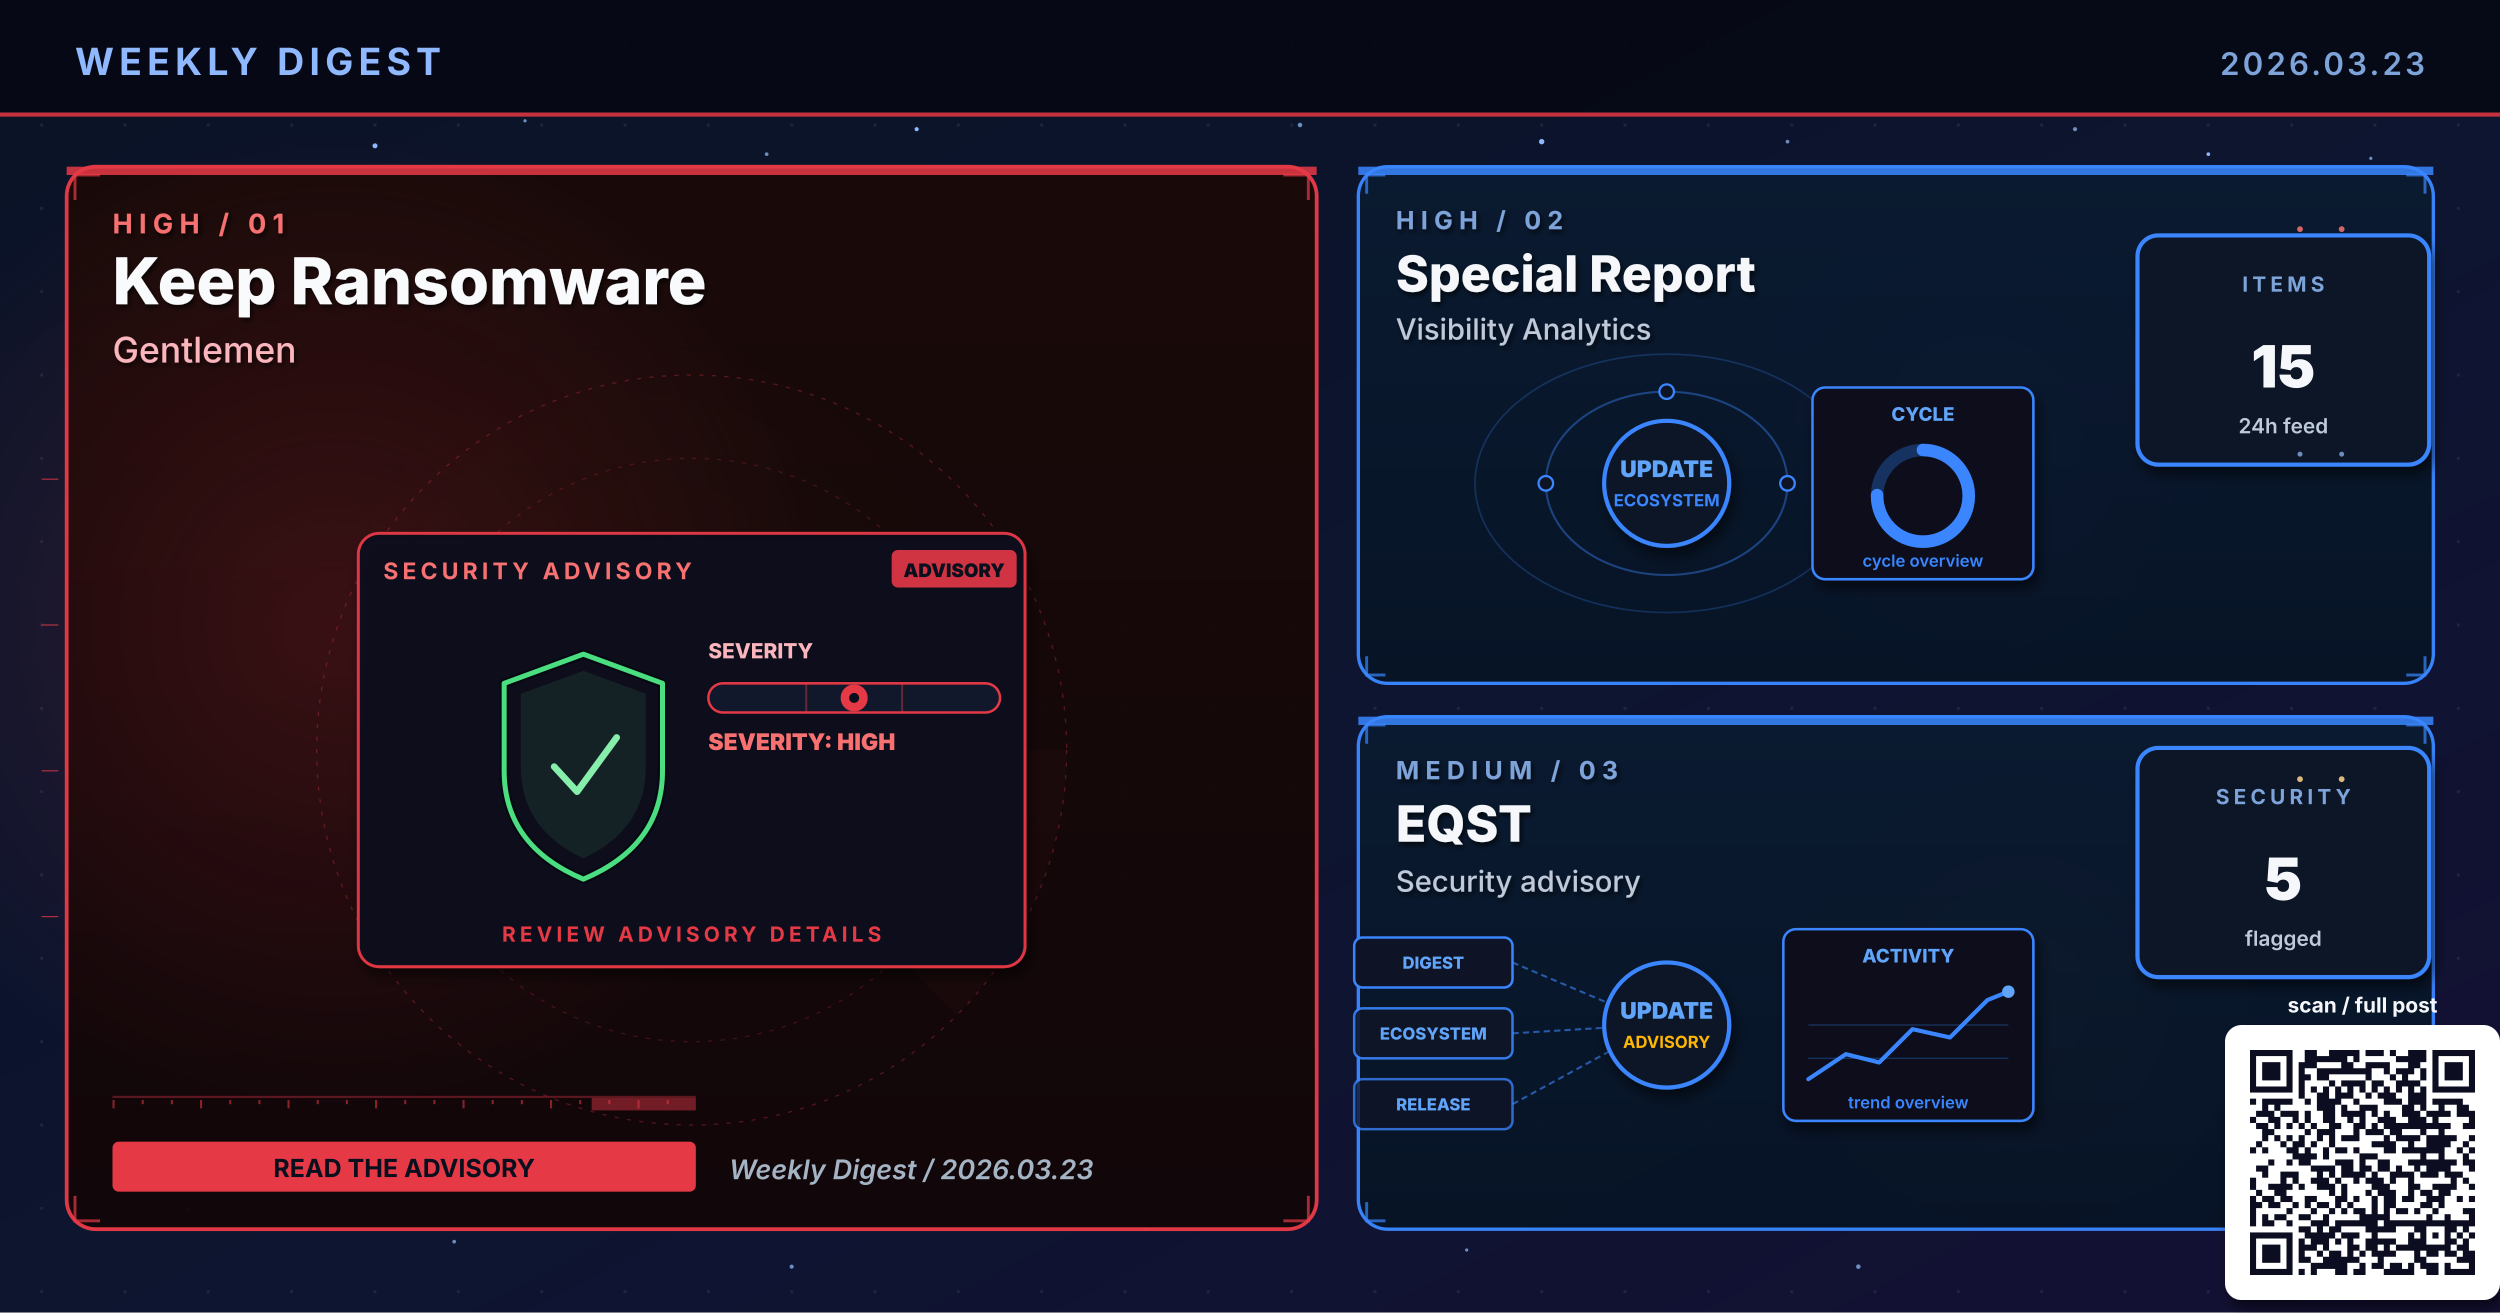
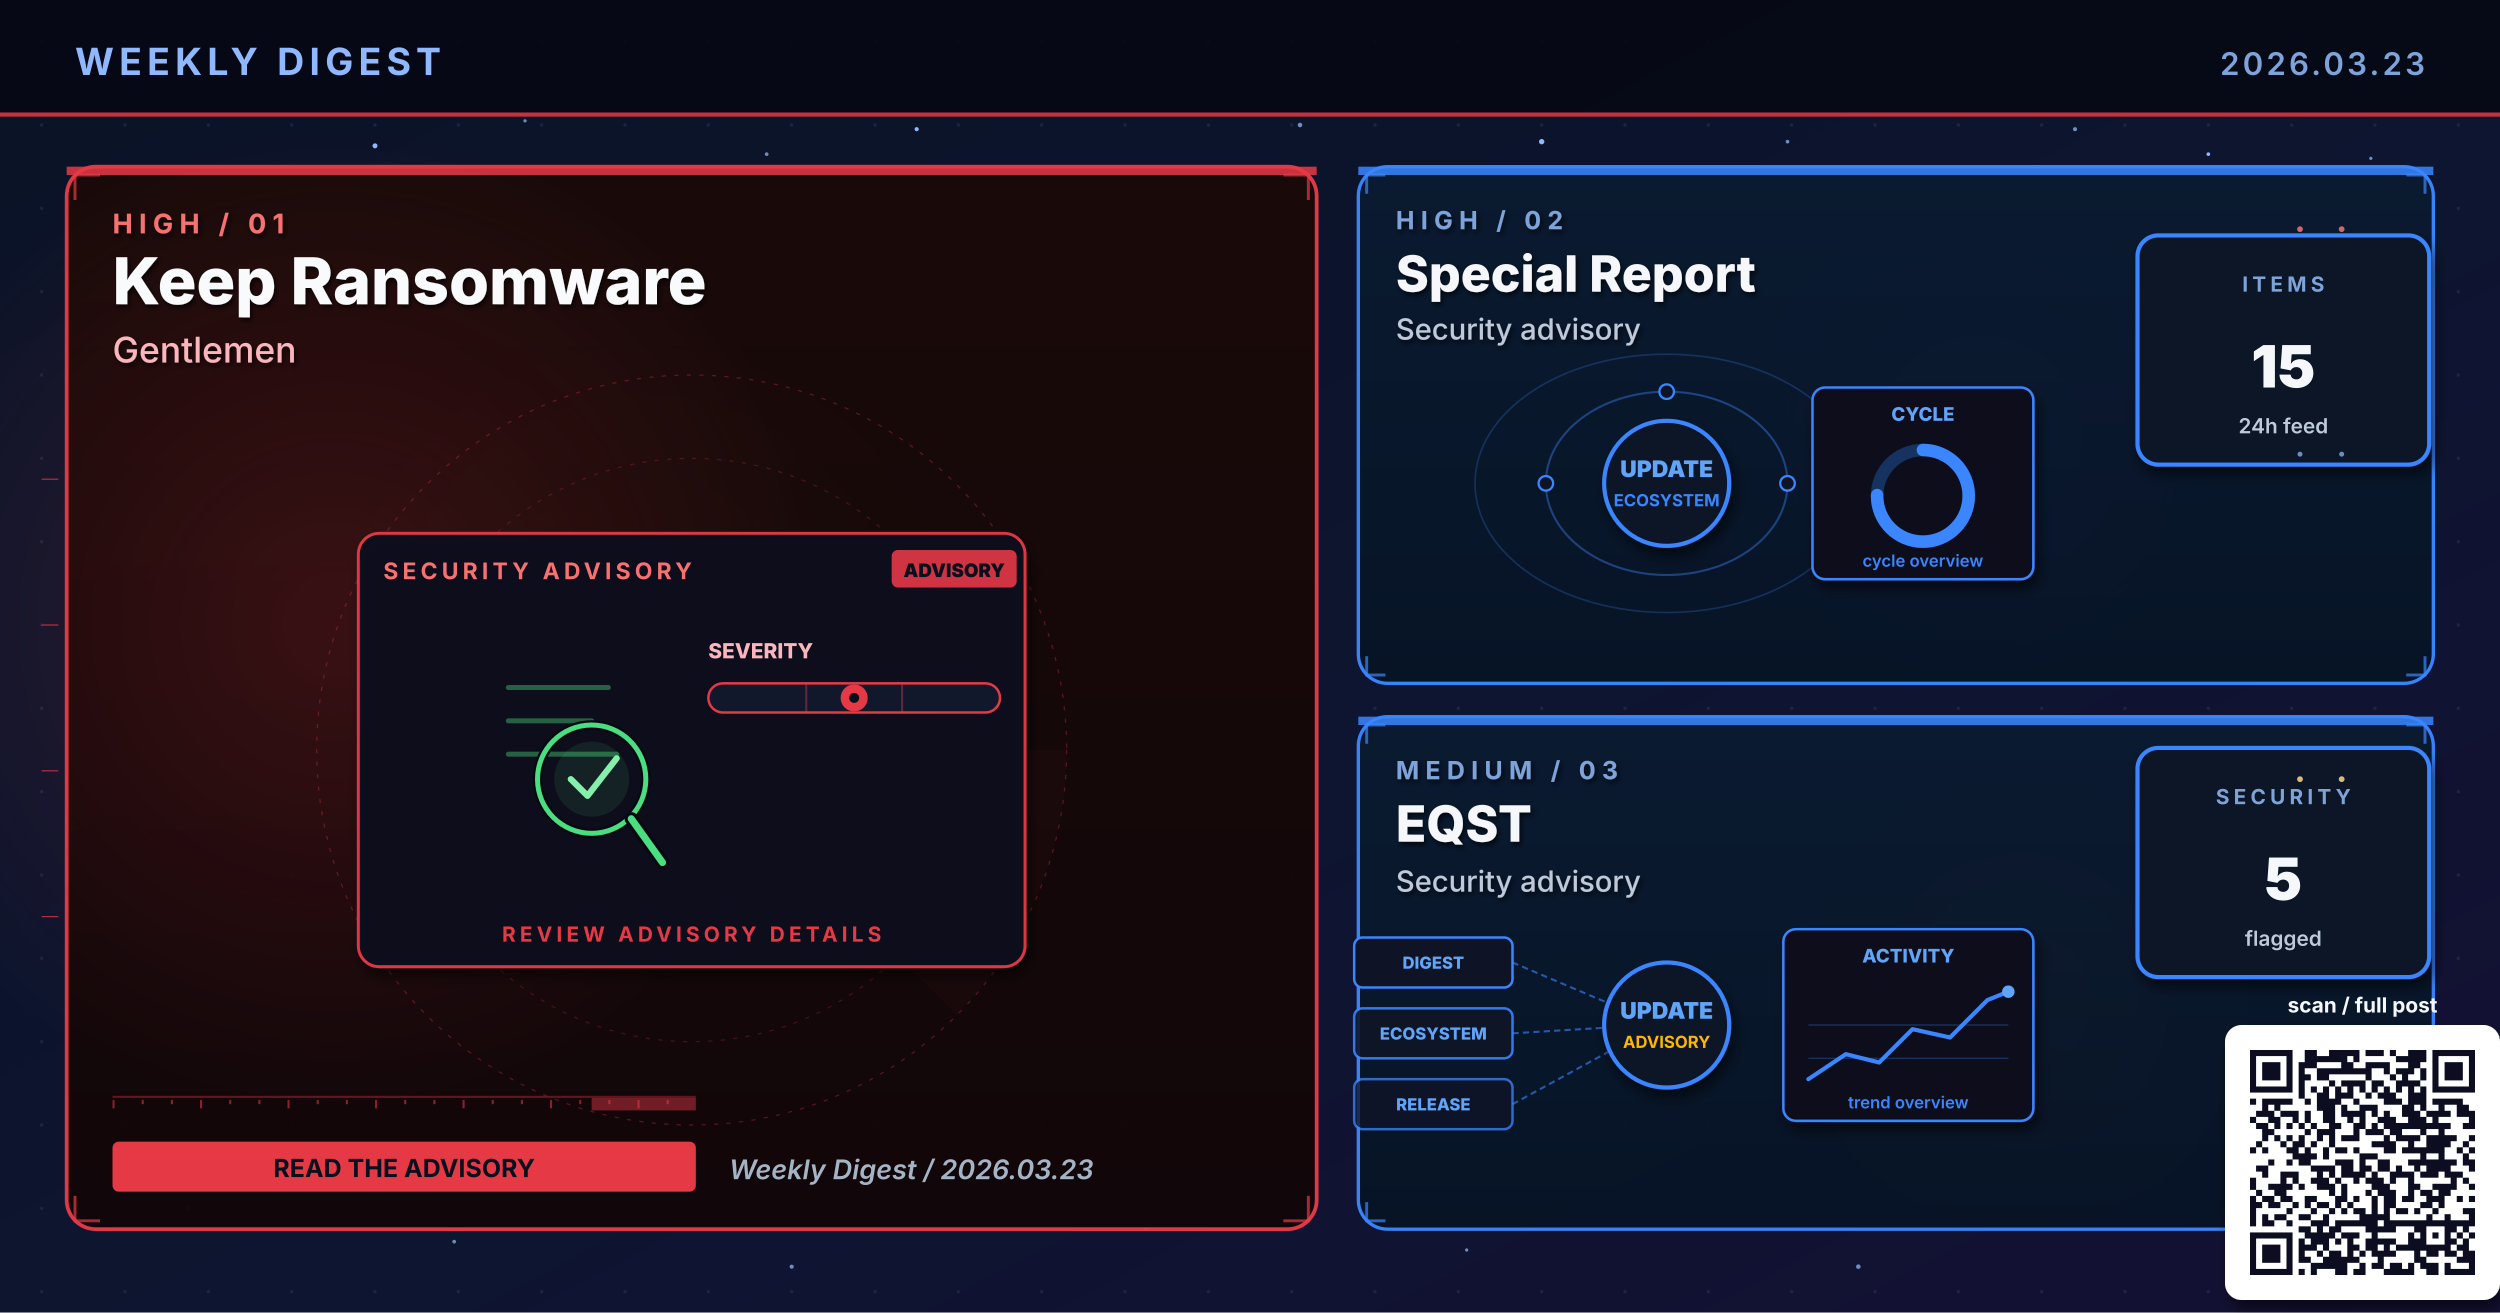
<svg xmlns="http://www.w3.org/2000/svg" viewBox="0 0 1200 630" width="1200" height="630" role="img" aria-label="Weekly digest cover 2026.03.23: Keep Ransomware, Special Report, EQST">
  <defs>
    <linearGradient id="bgSpread" x1="0%" y1="0%" x2="100%" y2="100%">
      <stop offset="0%" stop-color="#0B1326" />
      <stop offset="55%" stop-color="#0D1530" />
      <stop offset="100%" stop-color="#141034" />
    </linearGradient>
    <linearGradient id="heroPanel" x1="0%" y1="0%" x2="0%" y2="100%">
      <stop offset="0%" stop-color="#1A0A08" />
      <stop offset="100%" stop-color="#110608" />
    </linearGradient>
    <linearGradient id="heroPanelBlue" x1="0%" y1="0%" x2="0%" y2="100%">
      <stop offset="0%" stop-color="#0A1A30" />
      <stop offset="100%" stop-color="#071426" />
    </linearGradient>
    <linearGradient id="heroPanelAmber" x1="0%" y1="0%" x2="0%" y2="100%">
      <stop offset="0%" stop-color="#1A1208" />
      <stop offset="100%" stop-color="#120E06" />
    </linearGradient>
    <linearGradient id="heroPanelGreen" x1="0%" y1="0%" x2="0%" y2="100%">
      <stop offset="0%" stop-color="#08160E" />
      <stop offset="100%" stop-color="#04100A" />
    </linearGradient>
    <linearGradient id="heroPanelPurple" x1="0%" y1="0%" x2="0%" y2="100%">
      <stop offset="0%" stop-color="#110629" />
      <stop offset="100%" stop-color="#0A0418" />
    </linearGradient>
    <radialGradient id="hotRed" cx="50%" cy="50%" r="50%">
      <stop offset="0%" stop-color="#E63946" stop-opacity="0.6" />
      <stop offset="100%" stop-color="#E63946" stop-opacity="0" />
    </radialGradient>
    <radialGradient id="hotBlue" cx="50%" cy="50%" r="50%">
      <stop offset="0%" stop-color="#3A86FF" stop-opacity="0.5" />
      <stop offset="100%" stop-color="#3A86FF" stop-opacity="0" />
    </radialGradient>
    <radialGradient id="hotAmber" cx="50%" cy="50%" r="50%">
      <stop offset="0%" stop-color="#FFB703" stop-opacity="0.45" />
      <stop offset="100%" stop-color="#FFB703" stop-opacity="0" />
    </radialGradient>
    <radialGradient id="hotGreen" cx="50%" cy="50%" r="50%">
      <stop offset="0%" stop-color="#4ADE80" stop-opacity="0.45" />
      <stop offset="100%" stop-color="#4ADE80" stop-opacity="0" />
    </radialGradient>
    <radialGradient id="hotPurple" cx="50%" cy="50%" r="50%">
      <stop offset="0%" stop-color="#A78BFA" stop-opacity="0.45" />
      <stop offset="100%" stop-color="#A78BFA" stop-opacity="0" />
    </radialGradient>
    <pattern id="envGrid" x="0" y="0" width="40" height="40" patternUnits="userSpaceOnUse">
      <circle cx="20" cy="20" r="0.8" fill="#2A3256" opacity="0.55" />
    </pattern>
    <filter id="softShadow" x="-10%" y="-10%" width="130%" height="130%">
      <feGaussianBlur in="SourceAlpha" stdDeviation="3" />
      <feOffset dx="2" dy="4" />
      <feComponentTransfer>
        <feFuncA type="linear" slope="0.55" />
      </feComponentTransfer>
      <feMerge>
        <feMergeNode />
        <feMergeNode in="SourceGraphic" />
      </feMerge>
    </filter>
    <filter id="textShadow" x="-10%" y="-10%" width="130%" height="130%">
      <feGaussianBlur in="SourceAlpha" stdDeviation="1.2" />
      <feOffset dx="1" dy="1.5" />
      <feComponentTransfer>
        <feFuncA type="linear" slope="0.7" />
      </feComponentTransfer>
      <feMerge>
        <feMergeNode />
        <feMergeNode in="SourceGraphic" />
      </feMerge>
    </filter>
  </defs>
  <rect width="1200" height="630" fill="url(#bgSpread)" />
  <rect width="1200" height="630" fill="url(#envGrid)" />
  <circle cx="310" cy="310" r="160" fill="url(#hotRed)">
    <animate attributeName="opacity" values="0.6;1;0.6" dur="5.8s" repeatCount="indefinite" />
  </circle>
  <circle cx="950" cy="210" r="120" fill="url(#hotBlue)">
    <animate attributeName="opacity" values="0.45;0.85;0.45" dur="6.4s" repeatCount="indefinite" />
  </circle>
  <circle cx="970" cy="480" r="110" fill="url(#hotAmber)">
    <animate attributeName="opacity" values="0.4;0.75;0.4" dur="7.1s" repeatCount="indefinite" />
  </circle>
  <g fill="#8FB8FF">
    <circle cx="180" cy="70" r="1.2">
      <animate attributeName="opacity" values="0.2;1;0.2" dur="3.4s" repeatCount="indefinite" />
    </circle>
    <circle cx="440" cy="62" r="1">
      <animate attributeName="opacity" values="0.2;0.9;0.2" dur="4.2s" repeatCount="indefinite" />
    </circle>
    <circle cx="740" cy="68" r="1.3">
      <animate attributeName="opacity" values="0.25;1;0.25" dur="3.9s" repeatCount="indefinite" />
    </circle>
    <circle cx="1060" cy="74" r="0.9">
      <animate attributeName="opacity" values="0.2;0.85;0.2" dur="5.1s" repeatCount="indefinite" />
    </circle>
    <circle cx="90" cy="580" r="1">
      <animate attributeName="opacity" values="0.15;0.8;0.15" dur="4.7s" repeatCount="indefinite" />
    </circle>
    <circle cx="550" cy="590" r="0.8">
      <animate attributeName="opacity" values="0.2;0.75;0.2" dur="3.6s" begin="0.5s" repeatCount="indefinite" />
    </circle>
  </g>
  <g fill="#7DA3D9" opacity="0.85">
    <circle cx="252" cy="58" r="0.8">
      <animate attributeName="opacity" values="0.15;0.7;0.15" dur="4.3s" repeatCount="indefinite" />
    </circle>
    <circle cx="368" cy="74" r="0.9">
      <animate attributeName="opacity" values="0.2;0.85;0.2" dur="3.8s" begin="0.4s" repeatCount="indefinite" />
    </circle>
    <circle cx="624" cy="60" r="1.1">
      <animate attributeName="opacity" values="0.25;0.95;0.25" dur="4.5s" repeatCount="indefinite" />
    </circle>
    <circle cx="858" cy="68" r="0.9">
      <animate attributeName="opacity" values="0.2;0.8;0.2" dur="3.6s" begin="0.6s" repeatCount="indefinite" />
    </circle>
    <circle cx="996" cy="62" r="1.0">
      <animate attributeName="opacity" values="0.2;0.9;0.2" dur="4.0s" begin="0.2s" repeatCount="indefinite" />
    </circle>
    <circle cx="1138" cy="76" r="0.8">
      <animate attributeName="opacity" values="0.15;0.7;0.15" dur="5.2s" begin="0.5s" repeatCount="indefinite" />
    </circle>
    <circle cx="218" cy="596" r="0.9">
      <animate attributeName="opacity" values="0.18;0.75;0.18" dur="4.6s" begin="0.3s" repeatCount="indefinite" />
    </circle>
    <circle cx="380" cy="608" r="1.0">
      <animate attributeName="opacity" values="0.2;0.85;0.2" dur="3.9s" begin="0.7s" repeatCount="indefinite" />
    </circle>
    <circle cx="704" cy="600" r="0.8">
      <animate attributeName="opacity" values="0.18;0.7;0.18" dur="4.2s" begin="0.4s" repeatCount="indefinite" />
    </circle>
    <circle cx="892" cy="608" r="1.1">
      <animate attributeName="opacity" values="0.22;0.9;0.22" dur="4.7s" begin="0.6s" repeatCount="indefinite" />
    </circle>
    <circle cx="1078" cy="600" r="0.9">
      <animate attributeName="opacity" values="0.2;0.85;0.2" dur="3.6s" begin="0.8s" repeatCount="indefinite" />
    </circle>
  </g>
  <rect x="0" y="0" width="1200" height="56" fill="#050813" opacity="0.92" />
  <text x="36" y="36" font-family="Inter, Helvetica, Arial, sans-serif" font-size="18" font-weight="700" fill="#8FB8FF" letter-spacing="2.5">WEEKLY DIGEST</text>
  <text x="1164" y="36" font-family="Inter, Helvetica, Arial, sans-serif" font-size="15" font-weight="600" fill="#7DA3D9" letter-spacing="1.5" text-anchor="end">2026.03.23</text>
  <rect x="0" y="54" width="1200" height="2" fill="#E63946" opacity="0.85">
    <animate attributeName="opacity" values="0.4;1;0.4" dur="4.8s" repeatCount="indefinite" />
  </rect>
  <rect x="32" y="80" width="600" height="510" rx="14" ry="14" fill="url(#heroPanel)" stroke="#E63946" stroke-width="1.8" opacity="0.98" />
  <circle cx="160" cy="300" r="240" fill="url(#hotRed)" opacity="0.28" />
  <rect x="32" y="80" width="600" height="4" fill="#E63946" opacity="0.85">
    <animate attributeName="opacity" values="0.5;1;0.5" dur="3.4s" repeatCount="indefinite" />
  </rect>
  <g filter="url(#textShadow)">
    <text x="54" y="112" font-family="Inter, Helvetica, Arial, sans-serif" font-size="13" font-weight="700" fill="#F87171" letter-spacing="3">HIGH  /  01</text>
    <text x="54" y="146" font-family="Inter, Helvetica, Arial, sans-serif" font-size="31" font-weight="800" fill="#F8FAFC">Keep Ransomware</text>
    <text x="54" y="174" font-family="Inter, Helvetica, Arial, sans-serif" font-size="17" font-weight="500" fill="#FBB6BD">Gentlemen</text>
  </g>
  <g transform="translate(332,360)" opacity="0.32">
    <circle r="180" fill="none" stroke="#E63946" stroke-width="0.6" stroke-dasharray="2 4" />
    <circle r="140" fill="none" stroke="#E63946" stroke-width="0.6" stroke-dasharray="2 4" opacity="0.7" />
    <circle r="100" fill="none" stroke="#E63946" stroke-width="0.6" stroke-dasharray="2 4" opacity="0.5" />
    <g>
      <path d="M0 0 L180 0 A180 180 0 0 1 127 127 Z" fill="#E63946" opacity="0.10" />
      <animateTransform attributeName="transform" type="rotate" from="0" to="360" dur="14s" repeatCount="indefinite" />
    </g>
  </g>
  <g stroke="#E63946" stroke-width="1.4" fill="none" opacity="0.7">
    <path d="M36 96 L36 84 L48 84" />
    <path d="M616 84 L628 84 L628 96" />
    <path d="M36 574 L36 586 L48 586" />
    <path d="M616 586 L628 586 L628 574" />
  </g>
  <g>
    <rect x="54" y="526" width="280" height="1" fill="#E63946" opacity="0.35" />
    <rect x="54" y="528" width="1" height="4" fill="#E63946" opacity="0.55" />
    <rect x="68" y="528" width="1" height="2" fill="#E63946" opacity="0.55" />
    <rect x="82" y="528" width="1" height="2" fill="#E63946" opacity="0.55" />
    <rect x="96" y="528" width="1" height="4" fill="#E63946" opacity="0.55" />
    <rect x="110" y="528" width="1" height="2" fill="#E63946" opacity="0.55" />
    <rect x="124" y="528" width="1" height="2" fill="#E63946" opacity="0.55" />
    <rect x="138" y="528" width="1" height="4" fill="#E63946" opacity="0.55" />
    <rect x="152" y="528" width="1" height="2" fill="#E63946" opacity="0.55" />
    <rect x="166" y="528" width="1" height="2" fill="#E63946" opacity="0.55" />
    <rect x="180" y="528" width="1" height="4" fill="#E63946" opacity="0.55" />
    <rect x="194" y="528" width="1" height="2" fill="#E63946" opacity="0.55" />
    <rect x="208" y="528" width="1" height="2" fill="#E63946" opacity="0.55" />
    <rect x="222" y="528" width="1" height="4" fill="#E63946" opacity="0.55" />
    <rect x="236" y="528" width="1" height="2" fill="#E63946" opacity="0.55" />
    <rect x="250" y="528" width="1" height="2" fill="#E63946" opacity="0.55" />
    <rect x="264" y="528" width="1" height="4" fill="#E63946" opacity="0.55" />
    <rect x="278" y="528" width="1" height="2" fill="#E63946" opacity="0.55" />
    <rect x="292" y="528" width="1" height="2" fill="#E63946" opacity="0.55" />
    <rect x="306" y="528" width="1" height="4" fill="#E63946" opacity="0.55" />
    <rect x="320" y="528" width="1" height="2" fill="#E63946" opacity="0.55" />
    <rect x="284" y="527" width="50" height="6" fill="#E63946" opacity="0.45">
      <animate attributeName="x" values="54;284;54" dur="6.4s" repeatCount="indefinite" />
      <animate attributeName="opacity" values="0.2;0.7;0.2" dur="6.4s" repeatCount="indefinite" />
    </rect>
  </g>
  <g transform="translate(332,360)">
    <g filter="url(#softShadow)">
      <rect x="-160" y="-104" width="320" height="208" rx="10" fill="#0A0F1E" stroke="#E63946" stroke-width="1.4" opacity="0.95" />
    </g>
    <text x="-148" y="-82" font-family="Inter, Helvetica, Arial, sans-serif" font-size="11" font-weight="700" fill="#F87171" letter-spacing="2">SECURITY ADVISORY</text>
    <g transform="translate(96,-96)">
      <rect x="0" y="0" width="60" height="18" rx="3" fill="#E63946" opacity="0.9" />
      <text x="30" y="13" text-anchor="middle" font-family="Inter, monospace" font-size="9" font-weight="900" fill="#0A0F1E">ADVISORY</text>
    </g>
    <g transform="translate(-92,-46)">
-       <path d="M40 0 L78 14 L78 56 Q78 92 40 108 Q2 92 2 56 L2 14 Z" fill="none" stroke="#060912" stroke-width="4.6" stroke-linejoin="round" />
-       <path d="M40 0 L78 14 L78 56 Q78 92 40 108 Q2 92 2 56 L2 14 Z" fill="none" stroke="#4ADE80" stroke-width="2.4" stroke-linejoin="round">
+       <g stroke="#4ADE80" stroke-width="2.4" opacity="0.4" stroke-linecap="round">
+         <line x1="4" y1="16" x2="52" y2="16" />
+         <line x1="4" y1="32" x2="44" y2="32" />
+         <line x1="4" y1="48" x2="56" y2="48" />
+       </g>
+       <circle cx="44" cy="60" r="26" fill="none" stroke="#060912" stroke-width="4.6" />
+       <circle cx="44" cy="60" r="26" fill="none" stroke="#4ADE80" stroke-width="2.4">
        <animate attributeName="stroke-opacity" values="0.6;1;0.6" dur="3.2s" repeatCount="indefinite" />
-       </path>
-       <path d="M40 8 L70 19 L70 54 Q70 84 40 98 Q10 84 10 54 L10 19 Z" fill="#4ADE80" opacity="0.10" />
-       <path d="M26 54 L37 66 L56 40" fill="none" stroke="#86EFAC" stroke-width="3.2" stroke-linecap="round" stroke-linejoin="round">
+       </circle>
+       <circle cx="44" cy="60" r="18" fill="#4ADE80" opacity="0.10" />
+       <line x1="63" y1="79" x2="78" y2="100" stroke="#060912" stroke-width="6.4" stroke-linecap="round" />
+       <line x1="63" y1="79" x2="78" y2="100" stroke="#4ADE80" stroke-width="3.4" stroke-linecap="round" />
+       <path d="M34 60 L42 68 L56 50" fill="none" stroke="#86EFAC" stroke-width="3" stroke-linecap="round" stroke-linejoin="round">
        <animate attributeName="stroke-opacity" values="0.5;1;0.5" dur="2.4s" repeatCount="indefinite" />
      </path>
    </g>
    <g transform="translate(8,-44)">
      <text x="0" y="0" font-family="Inter, monospace" font-size="10" font-weight="800" fill="#FBB6BD">SEVERITY</text>
      <rect x="0" y="12" width="140" height="14" rx="7" fill="#11182B" stroke="#E63946" stroke-width="1.2" />
      <g stroke="#E63946" stroke-width="1" opacity="0.4">
        <line x1="47" y1="12" x2="47" y2="26" />
        <line x1="93" y1="12" x2="93" y2="26" />
      </g>
      <g transform="translate(70,19)">
        <circle cx="0" cy="0" r="6.5" fill="#E63946">
          <animate attributeName="opacity" values="0.7;1;0.7" dur="2.2s" repeatCount="indefinite" />
        </circle>
        <circle cx="0" cy="0" r="2.4" fill="#0A0F1E" />
      </g>
-       <text x="0" y="44" font-family="Inter, monospace" font-size="11" font-weight="900" fill="#F87171">SEVERITY: HIGH</text>
    </g>
    <text x="0" y="92" text-anchor="middle" font-family="Inter, Helvetica, Arial, sans-serif" font-size="10" font-weight="700" fill="#E63946" letter-spacing="2">REVIEW ADVISORY DETAILS</text>
  </g>
  <g transform="translate(54,548)">
    <rect x="0" y="0" width="280" height="24" rx="3" fill="#E63946" />
    <text x="140" y="17" text-anchor="middle" font-family="Inter, Helvetica, Arial, sans-serif" font-size="12" font-weight="700" fill="#0A0F1E">READ THE ADVISORY</text>
  </g>
  <text x="350" y="566" font-family="Inter, Helvetica, Arial, sans-serif" font-size="13" font-weight="600" fill="#A5B4C4" font-style="italic">Weekly Digest  /  2026.03.23</text>
  <rect x="652" y="80" width="516" height="248" rx="14" ry="14" fill="url(#heroPanelBlue)" stroke="#3A86FF" stroke-width="1.6" opacity="0.97" />
  <rect x="652" y="80" width="516" height="4" fill="#3A86FF" opacity="0.85">
    <animate attributeName="opacity" values="0.5;1;0.5" dur="4.2s" repeatCount="indefinite" />
  </rect>
  <g filter="url(#textShadow)">
    <text x="670" y="110" font-family="Inter, Helvetica, Arial, sans-serif" font-size="12" font-weight="700" fill="#7DA3D9" letter-spacing="3">HIGH  /  02</text>
    <text x="670" y="140" font-family="Inter, Helvetica, Arial, sans-serif" font-size="24" font-weight="800" fill="#F5F7FA">Special Report</text>
-     <text x="670" y="163" font-family="Inter, Helvetica, Arial, sans-serif" font-size="14" font-weight="500" fill="#BFC9D9">Visibility Analytics</text>
+     <text x="670" y="163" font-family="Inter, Helvetica, Arial, sans-serif" font-size="14" font-weight="500" fill="#BFC9D9">Security advisory</text>
  </g>
  <g stroke="#3A86FF" stroke-width="1.4" fill="none" opacity="0.7">
    <path d="M656 93 L656 84 L665 84" />
    <path d="M1155 84 L1164 84 L1164 93" />
    <path d="M656 315 L656 324 L665 324" />
    <path d="M1155 324 L1164 324 L1164 315" />
  </g>
  <g transform="translate(800,230)">
    <g fill="none" stroke="#3A86FF" opacity="0.4">
      <ellipse cx="0" cy="2" rx="58" ry="44" stroke-width="1" />
      <ellipse cx="0" cy="2" rx="92" ry="62" stroke-width="0.8" opacity="0.6" />
    </g>
    <g fill="#60A5FA">
      <circle r="3">
        <animateMotion path="M58 2 A58 44 0 1 1 -58 2 A58 44 0 1 1 58 2" dur="6s" repeatCount="indefinite" />
      </circle>
      <circle r="2.5">
        <animateMotion path="M-92 2 A92 62 0 1 0 92 2 A92 62 0 1 0 -92 2" dur="8s" repeatCount="indefinite" />
      </circle>
    </g>
    <g fill="#0E1426" stroke="#3A86FF" stroke-width="1.1">
      <circle cx="-58" cy="2" r="3.5" />
      <circle cx="58" cy="2" r="3.5" />
      <circle cx="0" cy="-42" r="3.5" />
    </g>
    <circle cx="0" cy="2" r="30" fill="#0A1326" stroke="#3A86FF" stroke-width="2" filter="url(#softShadow)">
      <animate attributeName="r" values="28;33;28" dur="3.4s" repeatCount="indefinite" />
    </circle>
    <text x="0" y="-1" text-anchor="middle" font-family="Inter, monospace" font-size="11" font-weight="900" fill="#60A5FA">UPDATE</text>
    <text x="0" y="13" text-anchor="middle" font-family="Inter, monospace" font-size="8" font-weight="700" fill="#3A86FF">ECOSYSTEM</text>
    <g transform="translate(70,-44)" filter="url(#softShadow)">
      <rect x="0" y="0" width="106" height="92" rx="6" fill="#0A0F1E" stroke="#3A86FF" stroke-width="1.2" />
      <text x="53" y="16" text-anchor="middle" font-family="Inter, monospace" font-size="9" font-weight="800" fill="#60A5FA">CYCLE</text>
      <circle cx="53" cy="52" r="22" fill="none" stroke="#3A86FF" stroke-width="6" opacity="0.3" />
      <circle cx="53" cy="52" r="22" fill="none" stroke="#3A86FF" stroke-width="6" stroke-dasharray="104 138" stroke-linecap="round" transform="rotate(-90 53 52)" />
      <text x="53" y="86" text-anchor="middle" font-family="Inter, monospace" font-size="8" font-weight="600" fill="#3A86FF">cycle overview</text>
    </g>
  </g>
  <g transform="translate(1094,168)" filter="url(#softShadow)">
    <rect x="-68" y="-55" width="140" height="110" rx="10" fill="#071426" stroke="#3A86FF" stroke-width="2" />
    <text x="2" y="-28" text-anchor="middle" font-family="Inter, Helvetica, Arial, sans-serif" font-size="10" font-weight="700" letter-spacing="2" fill="#7DA3D9">ITEMS</text>
    <text x="2" y="18" text-anchor="middle" font-family="Inter, Helvetica, Arial, sans-serif" font-size="28" font-weight="900" fill="#F5F7FA">15</text>
    <text x="2" y="40" text-anchor="middle" font-family="Inter, Helvetica, Arial, sans-serif" font-size="10" font-weight="600" fill="#BFC9D9">24h feed</text>
  </g>
  <rect x="652" y="344" width="516" height="246" rx="14" ry="14" fill="url(#heroPanelBlue)" stroke="#3A86FF" stroke-width="1.6" opacity="0.97" />
  <rect x="652" y="344" width="516" height="4" fill="#3A86FF" opacity="0.85">
    <animate attributeName="opacity" values="0.5;1;0.5" dur="4.8s" repeatCount="indefinite" />
  </rect>
  <g filter="url(#textShadow)">
    <text x="670" y="374" font-family="Inter, Helvetica, Arial, sans-serif" font-size="12" font-weight="700" fill="#7DA3D9" letter-spacing="3">MEDIUM  /  03</text>
    <text x="670" y="404" font-family="Inter, Helvetica, Arial, sans-serif" font-size="24" font-weight="800" fill="#F5F7FA">EQST</text>
    <text x="670" y="428" font-family="Inter, Helvetica, Arial, sans-serif" font-size="14" font-weight="500" fill="#BFC9D9">Security advisory</text>
  </g>
  <g stroke="#3A86FF" stroke-width="1.4" fill="none" opacity="0.7">
    <path d="M656 357 L656 348 L665 348" />
    <path d="M1155 348 L1164 348 L1164 357" />
    <path d="M656 577 L656 586 L665 586" />
    <path d="M1155 586 L1164 586 L1164 577" />
  </g>
  <g transform="translate(800,490)">
    <g font-family="Inter, monospace" font-size="8" font-weight="800">
      <g transform="translate(-150,-40)">
        <rect x="0" y="0" width="76" height="24" rx="4" fill="#0E1426" stroke="#3A86FF" stroke-width="1.2" />
        <text x="38" y="15" text-anchor="middle" fill="#60A5FA">DIGEST</text>
      </g>
      <g transform="translate(-150,-6)">
        <rect x="0" y="0" width="76" height="24" rx="4" fill="#0E1426" stroke="#3A86FF" stroke-width="1.2" opacity="0.88" />
        <text x="38" y="15" text-anchor="middle" fill="#60A5FA">ECOSYSTEM</text>
      </g>
      <g transform="translate(-150,28)">
        <rect x="0" y="0" width="76" height="24" rx="4" fill="#0E1426" stroke="#3A86FF" stroke-width="1.2" opacity="0.76" />
        <text x="38" y="15" text-anchor="middle" fill="#60A5FA">RELEASE</text>
      </g>
    </g>
    <g stroke="#3A86FF" stroke-width="1" stroke-dasharray="3 2" fill="none" opacity="0.6">
      <line x1="-74" y1="-28" x2="-8" y2="0" />
      <line x1="-74" y1="6" x2="-8" y2="2" />
      <line x1="-74" y1="40" x2="-8" y2="4" />
    </g>
    <g fill="#60A5FA">
      <circle r="2">
        <animateMotion path="M-74 -28 L-8 0" dur="2.2s" repeatCount="indefinite" />
      </circle>
      <circle r="2">
        <animateMotion path="M-74 6 L-8 2" dur="2s" begin="0.4s" repeatCount="indefinite" />
      </circle>
      <circle r="2">
        <animateMotion path="M-74 40 L-8 4" dur="2.4s" begin="0.8s" repeatCount="indefinite" />
      </circle>
    </g>
    <circle cx="0" cy="2" r="30" fill="#0A1326" stroke="#3A86FF" stroke-width="2" filter="url(#softShadow)">
      <animate attributeName="r" values="28;33;28" dur="3.4s" repeatCount="indefinite" />
    </circle>
    <text x="0" y="-1" text-anchor="middle" font-family="Inter, monospace" font-size="11" font-weight="900" fill="#60A5FA">UPDATE</text>
    <text x="0" y="13" text-anchor="middle" font-family="Inter, monospace" font-size="8" font-weight="700" fill="#FFB703">ADVISORY</text>
    <g transform="translate(56,-44)" filter="url(#softShadow)">
      <rect x="0" y="0" width="120" height="92" rx="6" fill="#0A0F1E" stroke="#3A86FF" stroke-width="1.2" />
      <text x="60" y="16" text-anchor="middle" font-family="Inter, monospace" font-size="9" font-weight="800" fill="#60A5FA">ACTIVITY</text>
      <polyline points="12,72 30,60 46,64 62,48 80,52 98,34 108,30" fill="none" stroke="#3A86FF" stroke-width="2" stroke-linecap="round" stroke-linejoin="round" />
      <circle cx="108" cy="30" r="3" fill="#60A5FA">
        <animate attributeName="opacity" values="0.5;1;0.5" dur="2s" repeatCount="indefinite" />
      </circle>
      <g stroke="#3A86FF" stroke-width="0.6" opacity="0.3">
        <line x1="12" y1="46" x2="108" y2="46" />
        <line x1="12" y1="62" x2="108" y2="62" />
      </g>
      <text x="60" y="86" text-anchor="middle" font-family="Inter, monospace" font-size="8" font-weight="600" fill="#3A86FF">trend overview</text>
    </g>
  </g>
  <g transform="translate(1094,414)" filter="url(#softShadow)">
    <rect x="-68" y="-55" width="140" height="110" rx="10" fill="#071426" stroke="#3A86FF" stroke-width="2" />
    <text x="2" y="-28" text-anchor="middle" font-family="Inter, Helvetica, Arial, sans-serif" font-size="10" font-weight="700" letter-spacing="2" fill="#7DA3D9">SECURITY</text>
    <text x="2" y="18" text-anchor="middle" font-family="Inter, Helvetica, Arial, sans-serif" font-size="28" font-weight="900" fill="#F5F7FA">5</text>
    <text x="2" y="40" text-anchor="middle" font-family="Inter, Helvetica, Arial, sans-serif" font-size="10" font-weight="600" fill="#BFC9D9">flagged</text>
  </g>
  <g opacity="0.85">
    <g fill="#F87171">
      <circle cx="1104" cy="110" r="1.4">
        <animate attributeName="opacity" values="0.2;1;0.2" dur="1.8s" repeatCount="indefinite" />
      </circle>
      <circle cx="1124" cy="110" r="1.4">
        <animate attributeName="opacity" values="0.2;1;0.2" dur="1.4s" begin="0.3s" repeatCount="indefinite" />
      </circle>
    </g>
    <g fill="#7DA3D9">
      <circle cx="1104" cy="218" r="1.2">
        <animate attributeName="opacity" values="0.2;1;0.2" dur="2s" repeatCount="indefinite" />
      </circle>
      <circle cx="1124" cy="218" r="1.2">
        <animate attributeName="opacity" values="0.2;1;0.2" dur="1.6s" begin="0.4s" repeatCount="indefinite" />
      </circle>
    </g>
    <g fill="#FFD58A">
      <circle cx="1104" cy="374" r="1.4">
        <animate attributeName="opacity" values="0.2;1;0.2" dur="1.8s" repeatCount="indefinite" />
      </circle>
      <circle cx="1124" cy="374" r="1.4">
        <animate attributeName="opacity" values="0.2;1;0.2" dur="1.6s" begin="0.3s" repeatCount="indefinite" />
      </circle>
    </g>
    <g stroke="#E63946" stroke-width="0.5" fill="none">
      <path d="M20 230 L28 230">
        <animate attributeName="stroke-opacity" values="0;0.7;0" dur="2s" repeatCount="indefinite" />
      </path>
      <path d="M20 300 L28 300">
        <animate attributeName="stroke-opacity" values="0;0.7;0" dur="2.3s" begin="0.3s" repeatCount="indefinite" />
      </path>
      <path d="M20 370 L28 370">
        <animate attributeName="stroke-opacity" values="0;0.7;0" dur="1.9s" begin="0.6s" repeatCount="indefinite" />
      </path>
      <path d="M20 440 L28 440">
        <animate attributeName="stroke-opacity" values="0;0.7;0" dur="2.1s" begin="0.9s" repeatCount="indefinite" />
      </path>
    </g>
  </g>
  <g transform="translate(1080,504)" filter="url(#softShadow)">
    <rect x="-12" y="-12" width="132" height="132" rx="8" fill="#FFFFFF" />
    <path fill="#0A1020" d="M0.0 0.0h20.432v2.919h-20.432z M26.27 0.0h5.838v2.919h-5.838z M37.946 0.0h14.595v2.919h-14.595z M55.459 0.0h8.757v2.919h-8.757z M67.135 0.0h2.919v2.919h-2.919z M75.892 0.0h8.757v2.919h-8.757z M87.568 0.0h20.432v2.919h-20.432z M0.0 2.919h2.919v2.919h-2.919z M17.514 2.919h2.919v2.919h-2.919z M26.27 2.919h20.432v2.919h-20.432z M49.622 2.919h2.919v2.919h-2.919z M70.054 2.919h14.595v2.919h-14.595z M87.568 2.919h2.919v2.919h-2.919z M105.081 2.919h2.919v2.919h-2.919z M0.0 5.838h2.919v2.919h-2.919z M5.838 5.838h8.757v2.919h-8.757z M17.514 5.838h2.919v2.919h-2.919z M23.351 5.838h8.757v2.919h-8.757z M43.784 5.838h5.838v2.919h-5.838z M55.459 5.838h11.676v2.919h-11.676z M75.892 5.838h5.838v2.919h-5.838z M87.568 5.838h2.919v2.919h-2.919z M93.405 5.838h8.757v2.919h-8.757z M105.081 5.838h2.919v2.919h-2.919z M0.0 8.757h2.919v2.919h-2.919z M5.838 8.757h8.757v2.919h-8.757z M17.514 8.757h2.919v2.919h-2.919z M23.351 8.757h2.919v2.919h-2.919z M32.108 8.757h26.27v2.919h-26.27z M64.216 8.757h2.919v2.919h-2.919z M70.054 8.757h8.757v2.919h-8.757z M81.73 8.757h2.919v2.919h-2.919z M87.568 8.757h2.919v2.919h-2.919z M93.405 8.757h8.757v2.919h-8.757z M105.081 8.757h2.919v2.919h-2.919z M0.0 11.676h2.919v2.919h-2.919z M5.838 11.676h8.757v2.919h-8.757z M17.514 11.676h2.919v2.919h-2.919z M23.351 11.676h5.838v2.919h-5.838z M32.108 11.676h5.838v2.919h-5.838z M55.459 11.676h2.919v2.919h-2.919z M67.135 11.676h2.919v2.919h-2.919z M72.973 11.676h2.919v2.919h-2.919z M81.73 11.676h2.919v2.919h-2.919z M87.568 11.676h2.919v2.919h-2.919z M93.405 11.676h8.757v2.919h-8.757z M105.081 11.676h2.919v2.919h-2.919z M0.0 14.595h2.919v2.919h-2.919z M17.514 14.595h2.919v2.919h-2.919z M23.351 14.595h2.919v2.919h-2.919z M37.946 14.595h2.919v2.919h-2.919z M43.784 14.595h11.676v2.919h-11.676z M58.378 14.595h5.838v2.919h-5.838z M70.054 14.595h11.676v2.919h-11.676z M87.568 14.595h2.919v2.919h-2.919z M105.081 14.595h2.919v2.919h-2.919z M0.0 17.514h20.432v2.919h-20.432z M23.351 17.514h2.919v2.919h-2.919z M29.189 17.514h2.919v2.919h-2.919z M35.027 17.514h2.919v2.919h-2.919z M40.865 17.514h2.919v2.919h-2.919z M46.703 17.514h2.919v2.919h-2.919z M52.541 17.514h2.919v2.919h-2.919z M58.378 17.514h2.919v2.919h-2.919z M64.216 17.514h2.919v2.919h-2.919z M70.054 17.514h2.919v2.919h-2.919z M75.892 17.514h2.919v2.919h-2.919z M81.73 17.514h2.919v2.919h-2.919z M87.568 17.514h20.432v2.919h-20.432z M23.351 20.432h2.919v2.919h-2.919z M32.108 20.432h5.838v2.919h-5.838z M40.865 20.432h8.757v2.919h-8.757z M55.459 20.432h2.919v2.919h-2.919z M61.297 20.432h8.757v2.919h-8.757z M75.892 20.432h8.757v2.919h-8.757z M0.0 23.351h2.919v2.919h-2.919z M5.838 23.351h14.595v2.919h-14.595z M26.27 23.351h2.919v2.919h-2.919z M32.108 23.351h11.676v2.919h-11.676z M49.622 23.351h2.919v2.919h-2.919z M64.216 23.351h8.757v2.919h-8.757z M75.892 23.351h8.757v2.919h-8.757z M87.568 23.351h14.595v2.919h-14.595z M5.838 26.27h2.919v2.919h-2.919z M11.676 26.27h2.919v2.919h-2.919z M32.108 26.27h8.757v2.919h-8.757z M43.784 26.27h2.919v2.919h-2.919z M52.541 26.27h8.757v2.919h-8.757z M72.973 26.27h5.838v2.919h-5.838z M81.73 26.27h2.919v2.919h-2.919z M90.486 26.27h2.919v2.919h-2.919z M99.243 26.27h5.838v2.919h-5.838z M2.919 29.189h8.757v2.919h-8.757z M14.595 29.189h8.757v2.919h-8.757z M26.27 29.189h2.919v2.919h-2.919z M35.027 29.189h5.838v2.919h-5.838z M43.784 29.189h11.676v2.919h-11.676z M58.378 29.189h2.919v2.919h-2.919z M64.216 29.189h2.919v2.919h-2.919z M72.973 29.189h8.757v2.919h-8.757z M84.649 29.189h11.676v2.919h-11.676z M99.243 29.189h8.757v2.919h-8.757z M0.0 32.108h2.919v2.919h-2.919z M8.757 32.108h5.838v2.919h-5.838z M20.432 32.108h2.919v2.919h-2.919z M26.27 32.108h2.919v2.919h-2.919z M35.027 32.108h5.838v2.919h-5.838z M46.703 32.108h2.919v2.919h-2.919z M52.541 32.108h2.919v2.919h-2.919z M61.297 32.108h8.757v2.919h-8.757z M75.892 32.108h8.757v2.919h-8.757z M87.568 32.108h2.919v2.919h-2.919z M105.081 32.108h2.919v2.919h-2.919z M2.919 35.027h5.838v2.919h-5.838z M11.676 35.027h2.919v2.919h-2.919z M17.514 35.027h2.919v2.919h-2.919z M23.351 35.027h2.919v2.919h-2.919z M29.189 35.027h2.919v2.919h-2.919z M37.946 35.027h5.838v2.919h-5.838z M49.622 35.027h5.838v2.919h-5.838z M58.378 35.027h2.919v2.919h-2.919z M64.216 35.027h32.108v2.919h-32.108z M102.162 35.027h5.838v2.919h-5.838z M5.838 37.946h5.838v2.919h-5.838z M26.27 37.946h2.919v2.919h-2.919z M32.108 37.946h8.757v2.919h-8.757z M49.622 37.946h2.919v2.919h-2.919z M55.459 37.946h8.757v2.919h-8.757z M67.135 37.946h5.838v2.919h-5.838z M81.73 37.946h2.919v2.919h-2.919z M90.486 37.946h2.919v2.919h-2.919z M5.838 40.865h2.919v2.919h-2.919z M11.676 40.865h2.919v2.919h-2.919z M17.514 40.865h2.919v2.919h-2.919z M23.351 40.865h2.919v2.919h-2.919z M32.108 40.865h2.919v2.919h-2.919z M37.946 40.865h2.919v2.919h-2.919z M43.784 40.865h8.757v2.919h-8.757z M64.216 40.865h2.919v2.919h-2.919z M70.054 40.865h11.676v2.919h-11.676z M84.649 40.865h14.595v2.919h-14.595z M105.081 40.865h2.919v2.919h-2.919z M2.919 43.784h2.919v2.919h-2.919z M14.595 43.784h2.919v2.919h-2.919z M20.432 43.784h5.838v2.919h-5.838z M29.189 43.784h2.919v2.919h-2.919z M37.946 43.784h2.919v2.919h-2.919z M58.378 43.784h11.676v2.919h-11.676z M75.892 43.784h2.919v2.919h-2.919z M84.649 43.784h11.676v2.919h-11.676z M102.162 43.784h2.919v2.919h-2.919z M0.0 46.703h2.919v2.919h-2.919z M5.838 46.703h2.919v2.919h-2.919z M17.514 46.703h5.838v2.919h-5.838z M26.27 46.703h2.919v2.919h-2.919z M35.027 46.703h2.919v2.919h-2.919z M40.865 46.703h5.838v2.919h-5.838z M49.622 46.703h2.919v2.919h-2.919z M64.216 46.703h5.838v2.919h-5.838z M72.973 46.703h20.432v2.919h-20.432z M99.243 46.703h2.919v2.919h-2.919z M105.081 46.703h2.919v2.919h-2.919z M20.432 49.622h11.676v2.919h-11.676z M35.027 49.622h2.919v2.919h-2.919z M52.541 49.622h8.757v2.919h-8.757z M81.73 49.622h2.919v2.919h-2.919z M90.486 49.622h2.919v2.919h-2.919z M102.162 49.622h2.919v2.919h-2.919z M8.757 52.541h2.919v2.919h-2.919z M17.514 52.541h2.919v2.919h-2.919z M23.351 52.541h5.838v2.919h-5.838z M40.865 52.541h8.757v2.919h-8.757z M52.541 52.541h2.919v2.919h-2.919z M61.297 52.541h5.838v2.919h-5.838z M75.892 52.541h23.351v2.919h-23.351z M102.162 52.541h5.838v2.919h-5.838z M2.919 55.459h5.838v2.919h-5.838z M29.189 55.459h11.676v2.919h-11.676z M43.784 55.459h5.838v2.919h-5.838z M52.541 55.459h5.838v2.919h-5.838z M61.297 55.459h5.838v2.919h-5.838z M70.054 55.459h2.919v2.919h-2.919z M78.811 55.459h2.919v2.919h-2.919z M84.649 55.459h11.676v2.919h-11.676z M105.081 55.459h2.919v2.919h-2.919z M5.838 58.378h2.919v2.919h-2.919z M14.595 58.378h8.757v2.919h-8.757z M32.108 58.378h2.919v2.919h-2.919z M37.946 58.378h2.919v2.919h-2.919z M43.784 58.378h11.676v2.919h-11.676z M58.378 58.378h2.919v2.919h-2.919z M67.135 58.378h11.676v2.919h-11.676z M81.73 58.378h8.757v2.919h-8.757z M93.405 58.378h8.757v2.919h-8.757z M0.0 61.297h2.919v2.919h-2.919z M14.595 61.297h2.919v2.919h-2.919z M20.432 61.297h2.919v2.919h-2.919z M29.189 61.297h8.757v2.919h-8.757z M40.865 61.297h2.919v2.919h-2.919z M49.622 61.297h2.919v2.919h-2.919z M55.459 61.297h8.757v2.919h-8.757z M67.135 61.297h2.919v2.919h-2.919z M75.892 61.297h2.919v2.919h-2.919z M96.324 61.297h2.919v2.919h-2.919z M102.162 61.297h2.919v2.919h-2.919z M0.0 64.216h2.919v2.919h-2.919z M8.757 64.216h11.676v2.919h-11.676z M23.351 64.216h2.919v2.919h-2.919z M32.108 64.216h8.757v2.919h-8.757z M43.784 64.216h2.919v2.919h-2.919z M58.378 64.216h8.757v2.919h-8.757z M75.892 64.216h5.838v2.919h-5.838z M87.568 64.216h11.676v2.919h-11.676z M105.081 64.216h2.919v2.919h-2.919z M2.919 67.135h2.919v2.919h-2.919z M11.676 67.135h5.838v2.919h-5.838z M37.946 67.135h2.919v2.919h-2.919z M43.784 67.135h2.919v2.919h-2.919z M55.459 67.135h2.919v2.919h-2.919z M61.297 67.135h8.757v2.919h-8.757z M75.892 67.135h2.919v2.919h-2.919z M81.73 67.135h5.838v2.919h-5.838z M90.486 67.135h5.838v2.919h-5.838z M0.0 70.054h2.919v2.919h-2.919z M5.838 70.054h5.838v2.919h-5.838z M14.595 70.054h5.838v2.919h-5.838z M26.27 70.054h5.838v2.919h-5.838z M40.865 70.054h5.838v2.919h-5.838z M49.622 70.054h2.919v2.919h-2.919z M58.378 70.054h2.919v2.919h-2.919z M64.216 70.054h5.838v2.919h-5.838z M72.973 70.054h5.838v2.919h-5.838z M84.649 70.054h8.757v2.919h-8.757z M99.243 70.054h2.919v2.919h-2.919z M105.081 70.054h2.919v2.919h-2.919z M0.0 72.973h5.838v2.919h-5.838z M8.757 72.973h5.838v2.919h-5.838z M20.432 72.973h2.919v2.919h-2.919z M26.27 72.973h2.919v2.919h-2.919z M32.108 72.973h5.838v2.919h-5.838z M40.865 72.973h2.919v2.919h-2.919z M46.703 72.973h2.919v2.919h-2.919z M58.378 72.973h2.919v2.919h-2.919z M64.216 72.973h5.838v2.919h-5.838z M81.73 72.973h5.838v2.919h-5.838z M90.486 72.973h2.919v2.919h-2.919z M0.0 75.892h2.919v2.919h-2.919z M17.514 75.892h2.919v2.919h-2.919z M29.189 75.892h2.919v2.919h-2.919z M37.946 75.892h2.919v2.919h-2.919z M43.784 75.892h2.919v2.919h-2.919z M49.622 75.892h5.838v2.919h-5.838z M58.378 75.892h2.919v2.919h-2.919z M64.216 75.892h2.919v2.919h-2.919z M70.054 75.892h5.838v2.919h-5.838z M78.811 75.892h2.919v2.919h-2.919z M87.568 75.892h2.919v2.919h-2.919z M102.162 75.892h5.838v2.919h-5.838z M0.0 78.811h2.919v2.919h-2.919z M5.838 78.811h2.919v2.919h-2.919z M11.676 78.811h5.838v2.919h-5.838z M23.351 78.811h5.838v2.919h-5.838z M35.027 78.811h2.919v2.919h-2.919z M52.541 78.811h14.595v2.919h-14.595z M84.649 78.811h2.919v2.919h-2.919z M93.405 78.811h2.919v2.919h-2.919z M105.081 78.811h2.919v2.919h-2.919z M0.0 81.73h2.919v2.919h-2.919z M5.838 81.73h5.838v2.919h-5.838z M17.514 81.73h2.919v2.919h-2.919z M29.189 81.73h8.757v2.919h-8.757z M40.865 81.73h20.432v2.919h-20.432z M64.216 81.73h43.784v2.919h-43.784z M23.351 84.649h5.838v2.919h-5.838z M32.108 84.649h2.919v2.919h-2.919z M37.946 84.649h5.838v2.919h-5.838z M55.459 84.649h14.595v2.919h-14.595z M78.811 84.649h5.838v2.919h-5.838z M93.405 84.649h5.838v2.919h-5.838z M102.162 84.649h2.919v2.919h-2.919z M0.0 87.568h20.432v2.919h-20.432z M26.27 87.568h14.595v2.919h-14.595z M43.784 87.568h8.757v2.919h-8.757z M58.378 87.568h2.919v2.919h-2.919z M75.892 87.568h2.919v2.919h-2.919z M81.73 87.568h2.919v2.919h-2.919z M87.568 87.568h2.919v2.919h-2.919z M93.405 87.568h2.919v2.919h-2.919z M99.243 87.568h2.919v2.919h-2.919z M105.081 87.568h2.919v2.919h-2.919z M0.0 90.486h2.919v2.919h-2.919z M17.514 90.486h2.919v2.919h-2.919z M23.351 90.486h2.919v2.919h-2.919z M29.189 90.486h8.757v2.919h-8.757z M40.865 90.486h2.919v2.919h-2.919z M46.703 90.486h2.919v2.919h-2.919z M55.459 90.486h14.595v2.919h-14.595z M75.892 90.486h8.757v2.919h-8.757z M93.405 90.486h5.838v2.919h-5.838z M102.162 90.486h2.919v2.919h-2.919z M0.0 93.405h2.919v2.919h-2.919z M5.838 93.405h8.757v2.919h-8.757z M17.514 93.405h2.919v2.919h-2.919z M23.351 93.405h8.757v2.919h-8.757z M35.027 93.405h2.919v2.919h-2.919z M46.703 93.405h5.838v2.919h-5.838z M55.459 93.405h5.838v2.919h-5.838z M64.216 93.405h2.919v2.919h-2.919z M70.054 93.405h26.27v2.919h-26.27z M99.243 93.405h5.838v2.919h-5.838z M0.0 96.324h2.919v2.919h-2.919z M5.838 96.324h8.757v2.919h-8.757z M17.514 96.324h2.919v2.919h-2.919z M23.351 96.324h2.919v2.919h-2.919z M32.108 96.324h2.919v2.919h-2.919z M37.946 96.324h5.838v2.919h-5.838z M46.703 96.324h2.919v2.919h-2.919z M52.541 96.324h2.919v2.919h-2.919z M58.378 96.324h11.676v2.919h-11.676z M78.811 96.324h2.919v2.919h-2.919z M84.649 96.324h5.838v2.919h-5.838z M93.405 96.324h5.838v2.919h-5.838z M102.162 96.324h5.838v2.919h-5.838z M0.0 99.243h2.919v2.919h-2.919z M5.838 99.243h8.757v2.919h-8.757z M17.514 99.243h2.919v2.919h-2.919z M23.351 99.243h5.838v2.919h-5.838z M35.027 99.243h17.514v2.919h-17.514z M61.297 99.243h2.919v2.919h-2.919z M78.811 99.243h5.838v2.919h-5.838z M99.243 99.243h8.757v2.919h-8.757z M0.0 102.162h2.919v2.919h-2.919z M17.514 102.162h2.919v2.919h-2.919z M29.189 102.162h17.514v2.919h-17.514z M52.541 102.162h2.919v2.919h-2.919z M58.378 102.162h5.838v2.919h-5.838z M67.135 102.162h5.838v2.919h-5.838z M75.892 102.162h2.919v2.919h-2.919z M81.73 102.162h8.757v2.919h-8.757z M93.405 102.162h2.919v2.919h-2.919z M105.081 102.162h2.919v2.919h-2.919z M0.0 105.081h20.432v2.919h-20.432z M23.351 105.081h2.919v2.919h-2.919z M29.189 105.081h2.919v2.919h-2.919z M40.865 105.081h5.838v2.919h-5.838z M49.622 105.081h5.838v2.919h-5.838z M64.216 105.081h14.595v2.919h-14.595z M84.649 105.081h5.838v2.919h-5.838z M93.405 105.081h14.595v2.919h-14.595z" />
  </g>
  <text x="1134" y="486" font-family="Inter, Helvetica, Arial, sans-serif" font-size="10" font-weight="700" fill="#F5F7FA" text-anchor="middle">scan / full post</text>
</svg>
